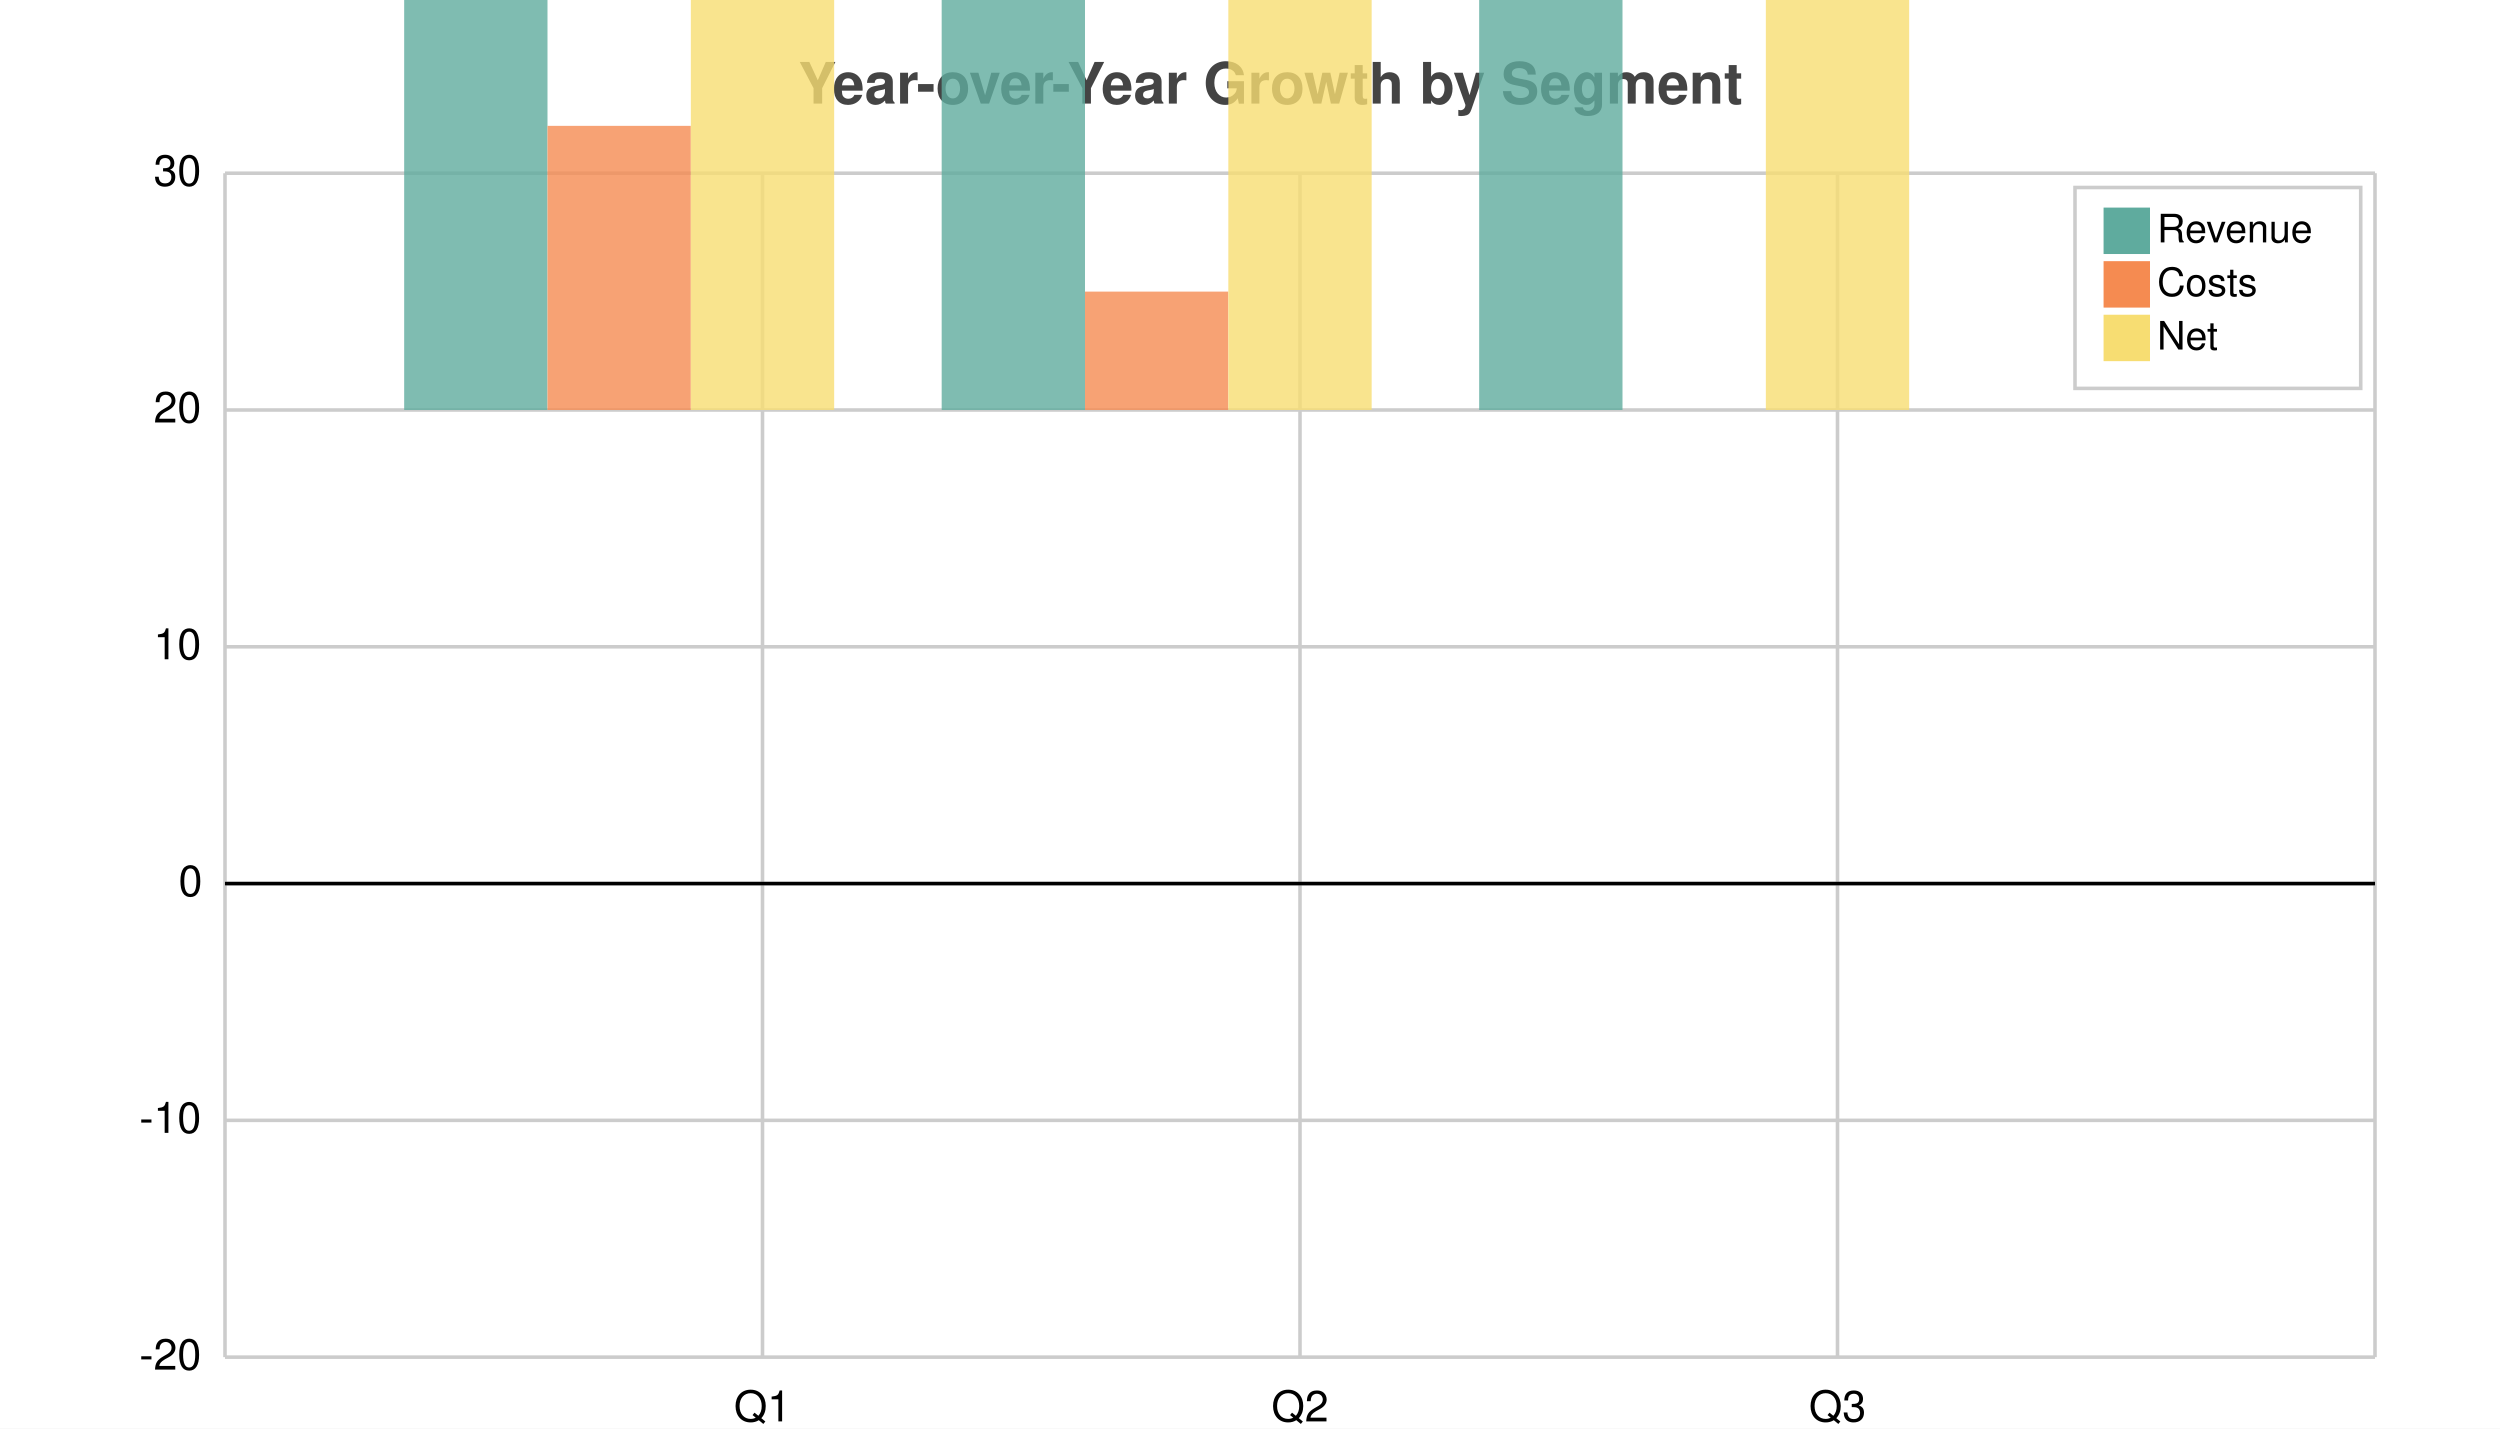
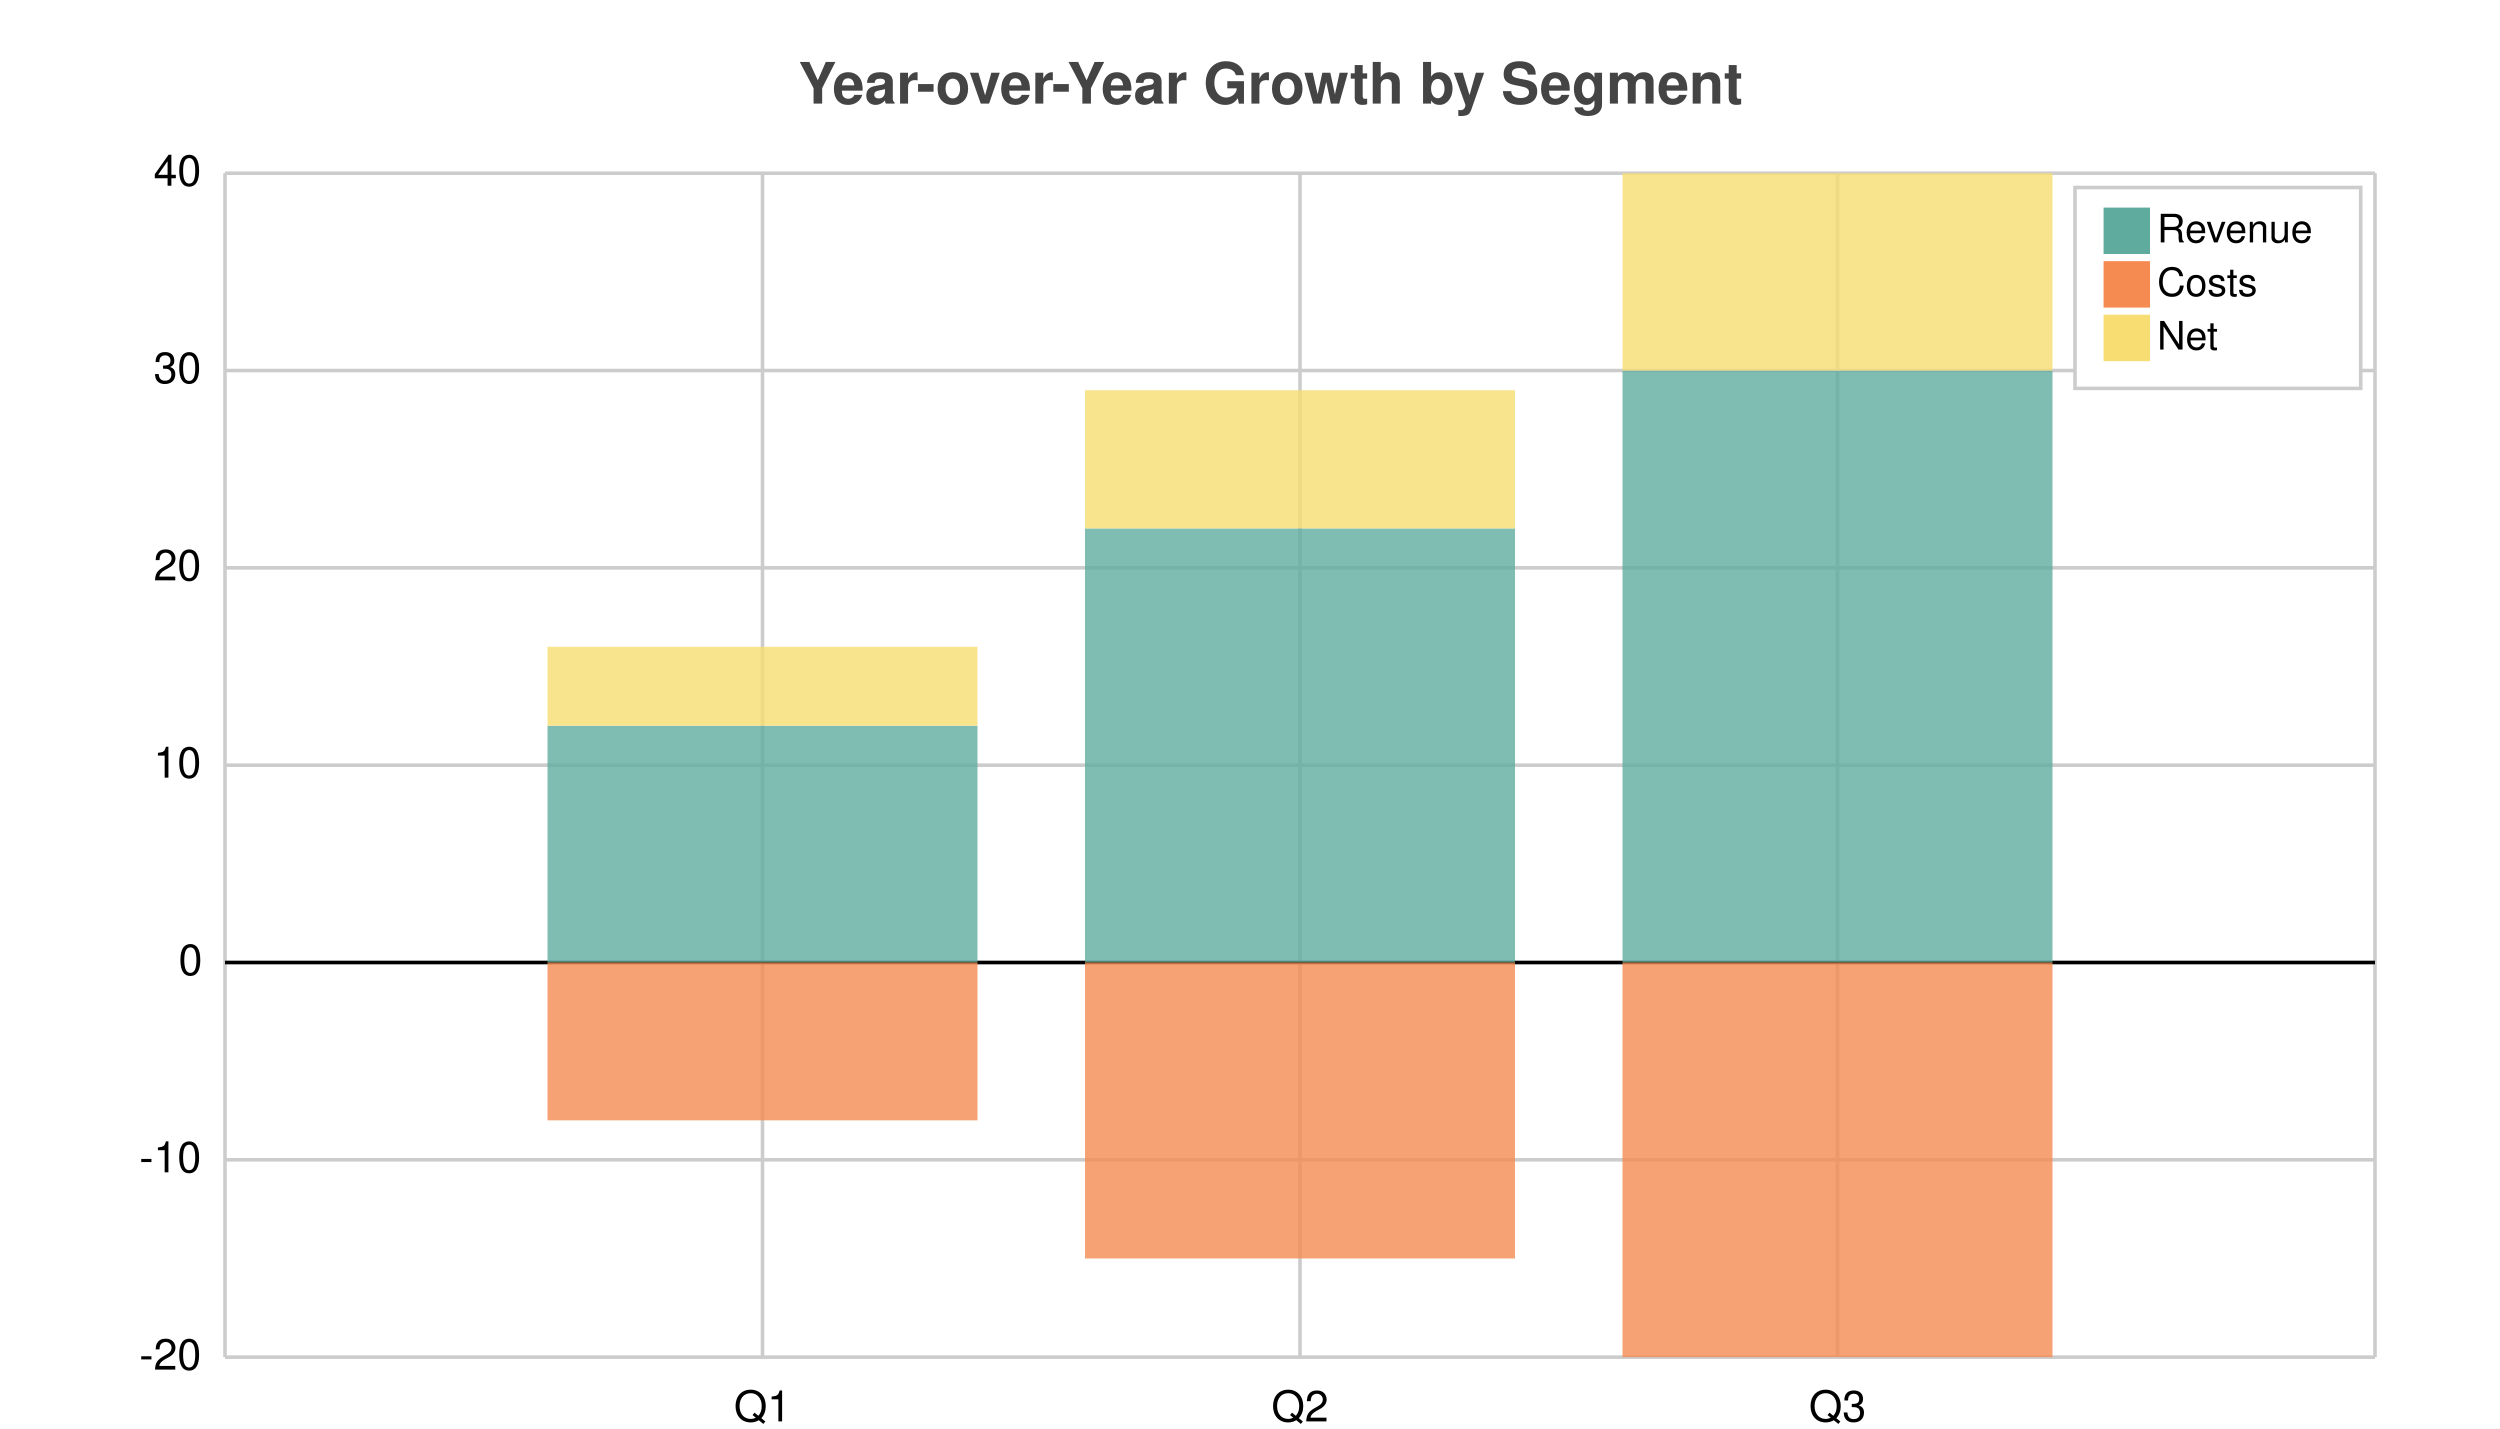
<svg xmlns="http://www.w3.org/2000/svg" width="700" height="400" viewBox="0 0 700 400">
  <path fill="white" d="M0 0 h700 v400 h-700 v-400Z" />
  <text transform="translate(-126.5, 19)" fill="#444444" font-family="Helvetica" font-weight="bold" font-size="16" x="350.0" y="10.0">Year-over-Year Growth by Segment</text>
  <g>
-     <path stroke="#CCCCCC" stroke-dasharray="None" d="M0 0.0 h602.0 M0 66.3 h602.0 M0 132.6 h602.0 M0 198.9 h602.0 M0 265.2 h602.0 M0 331.5 h602.0" transform="translate(63.0, 48.5)" />
+     <path stroke="#CCCCCC" stroke-dasharray="None" d="M0 0.0 h602.0 M0 55.25 h602.0 M0 110.5 h602.0 M0 165.75 h602.0 M0 221.0 h602.0 M0 276.25 h602.0 M0 331.5 h602.0" transform="translate(63.0, 48.5)" />
    <g font-size="12" font-family="Helvetica" transform="translate(57.0, 48.5)">
-       <text x="0" y="0.0" transform="translate(-14, 3.5)">30</text>
-       <text x="0" y="66.3" transform="translate(-14, 3.5)">20</text>
-       <text x="0" y="132.6" transform="translate(-14, 3.5)">10</text>
-       <text x="0" y="198.9" transform="translate(-7, 3.5)">0</text>
-       <text x="0" y="265.2" transform="translate(-18, 3.5)">-10</text>
+       <text x="0" y="0.0" transform="translate(-14, 3.5)">40</text>
+       <text x="0" y="55.25" transform="translate(-14, 3.5)">30</text>
+       <text x="0" y="110.5" transform="translate(-14, 3.5)">20</text>
+       <text x="0" y="165.75" transform="translate(-14, 3.5)">10</text>
+       <text x="0" y="221.0" transform="translate(-7, 3.5)">0</text>
+       <text x="0" y="276.25" transform="translate(-18, 3.5)">-10</text>
      <text x="0" y="331.5" transform="translate(-18, 3.5)">-20</text>
    </g>
  </g>
  <g>
    <path stroke="#CCCCCC" stroke-dasharray="None" d="M0.0 0 v331.5 M150.5 0 v331.5 M301.0 0 v331.5 M451.5 0 v331.5 M602.0 0 v331.5" transform="translate(63.0, 48.5)" />
    <g font-size="12" font-family="Helvetica" transform="translate(63.0, 66.5)">
      <text x="0.0" y="331.5" transform="translate(-1.5, 0)"> </text>
      <text x="150.5" y="331.5" transform="translate(-8.0, 0)">Q1</text>
      <text x="301.0" y="331.5" transform="translate(-8.0, 0)">Q2</text>
      <text x="451.5" y="331.5" transform="translate(-8.0, 0)">Q3</text>
      <text x="602.0" y="331.5" transform="translate(-1.5, 0)"> </text>
    </g>
  </g>
-   <path transform="translate(63.0, 48.5)" d="M0 198.9 h602.0z" stroke="black" />
-   <g opacity="0.8" transform="translate(-35.0, -20.0) rotate(180, 350.0, 200.0) scale(-1, 1) translate(-602.0, 0) translate(-60.2, 265.2)">
-     <path d="M110.367 0 h40.133 v212.16 h-40.133 v-212.16Z M260.867 0 h40.133 v278.46 h-40.133 v-278.46Z M411.367 0 h40.133 v331.5 h-40.133 v-331.5Z" fill="#5fab9e" />
-     <path d="M150.5 0 h40.133 v79.56 h-40.133 v-79.56Z M301.0 0 h40.133 v33.15 h-40.133 v-33.15Z M451.5 0 h40.133 v0.0 h-40.133 v-0.0Z" fill="#f58b51" />
-     <path d="M190.633 0 h40.133 v159.12 h-40.133 v-159.12Z M341.133 0 h40.133 v179.01 h-40.133 v-179.01Z M491.633 0 h40.133 v198.9 h-40.133 v-198.9Z" fill="#f7dd72" />
+   <path transform="translate(63.0, 48.5)" d="M0 221.0 h602.0z" stroke="black" />
+   <g opacity="0.8" transform="translate(-35.0, -20.0) rotate(180, 350.0, 200.0) scale(-1, 1) translate(-602.0, 0) translate(-60.2, 110.5)">
+     <path d="M150.5 0.0 h120.4 v66.3 h-120.4 v-66.3Z M301.0 0.0 h120.4 v121.55 h-120.4 v-121.55Z M451.5 0.0 h120.4 v165.75 h-120.4 v-165.75Z" fill="#5fab9e" />
+     <path d="M150.5 0.0 h120.4 v-44.2 h-120.4 v44.2Z M301.0 0.0 h120.4 v-82.875 h-120.4 v82.875Z M451.5 0.0 h120.4 v-110.5 h-120.4 v110.5Z" fill="#f58b51" />
+     <path d="M150.5 66.3 h120.4 v22.1 h-120.4 v-22.1Z M301.0 121.55 h120.4 v38.675 h-120.4 v-38.675Z M451.5 165.75 h120.4 v55.25 h-120.4 v-55.25Z" fill="#f7dd72" />
  </g>
  <g>
    <rect transform="translate(-8.0, -5.625)" x="589.0" y="58.125" width="80.0" height="56.25" fill="#ffffff" stroke="#CCCCCC" />
    <g transform="translate(0, 13)">
      <rect y="45.125" x="589.0" width="13" height="13" fill="#5fab9e" />
      <text y="54.875" x="604.0" font-size="11" font-family="Helvetica">Revenue</text>
    </g>
    <g transform="translate(0, 15)">
      <rect y="58.125" x="589.0" width="13" height="13" fill="#f58b51" />
      <text y="67.875" x="604.0" font-size="11" font-family="Helvetica">Costs</text>
    </g>
    <g transform="translate(0, 17)">
      <rect y="71.125" x="589.0" width="13" height="13" fill="#f7dd72" />
      <text y="80.875" x="604.0" font-size="11" font-family="Helvetica">Net</text>
    </g>
  </g>
</svg>
